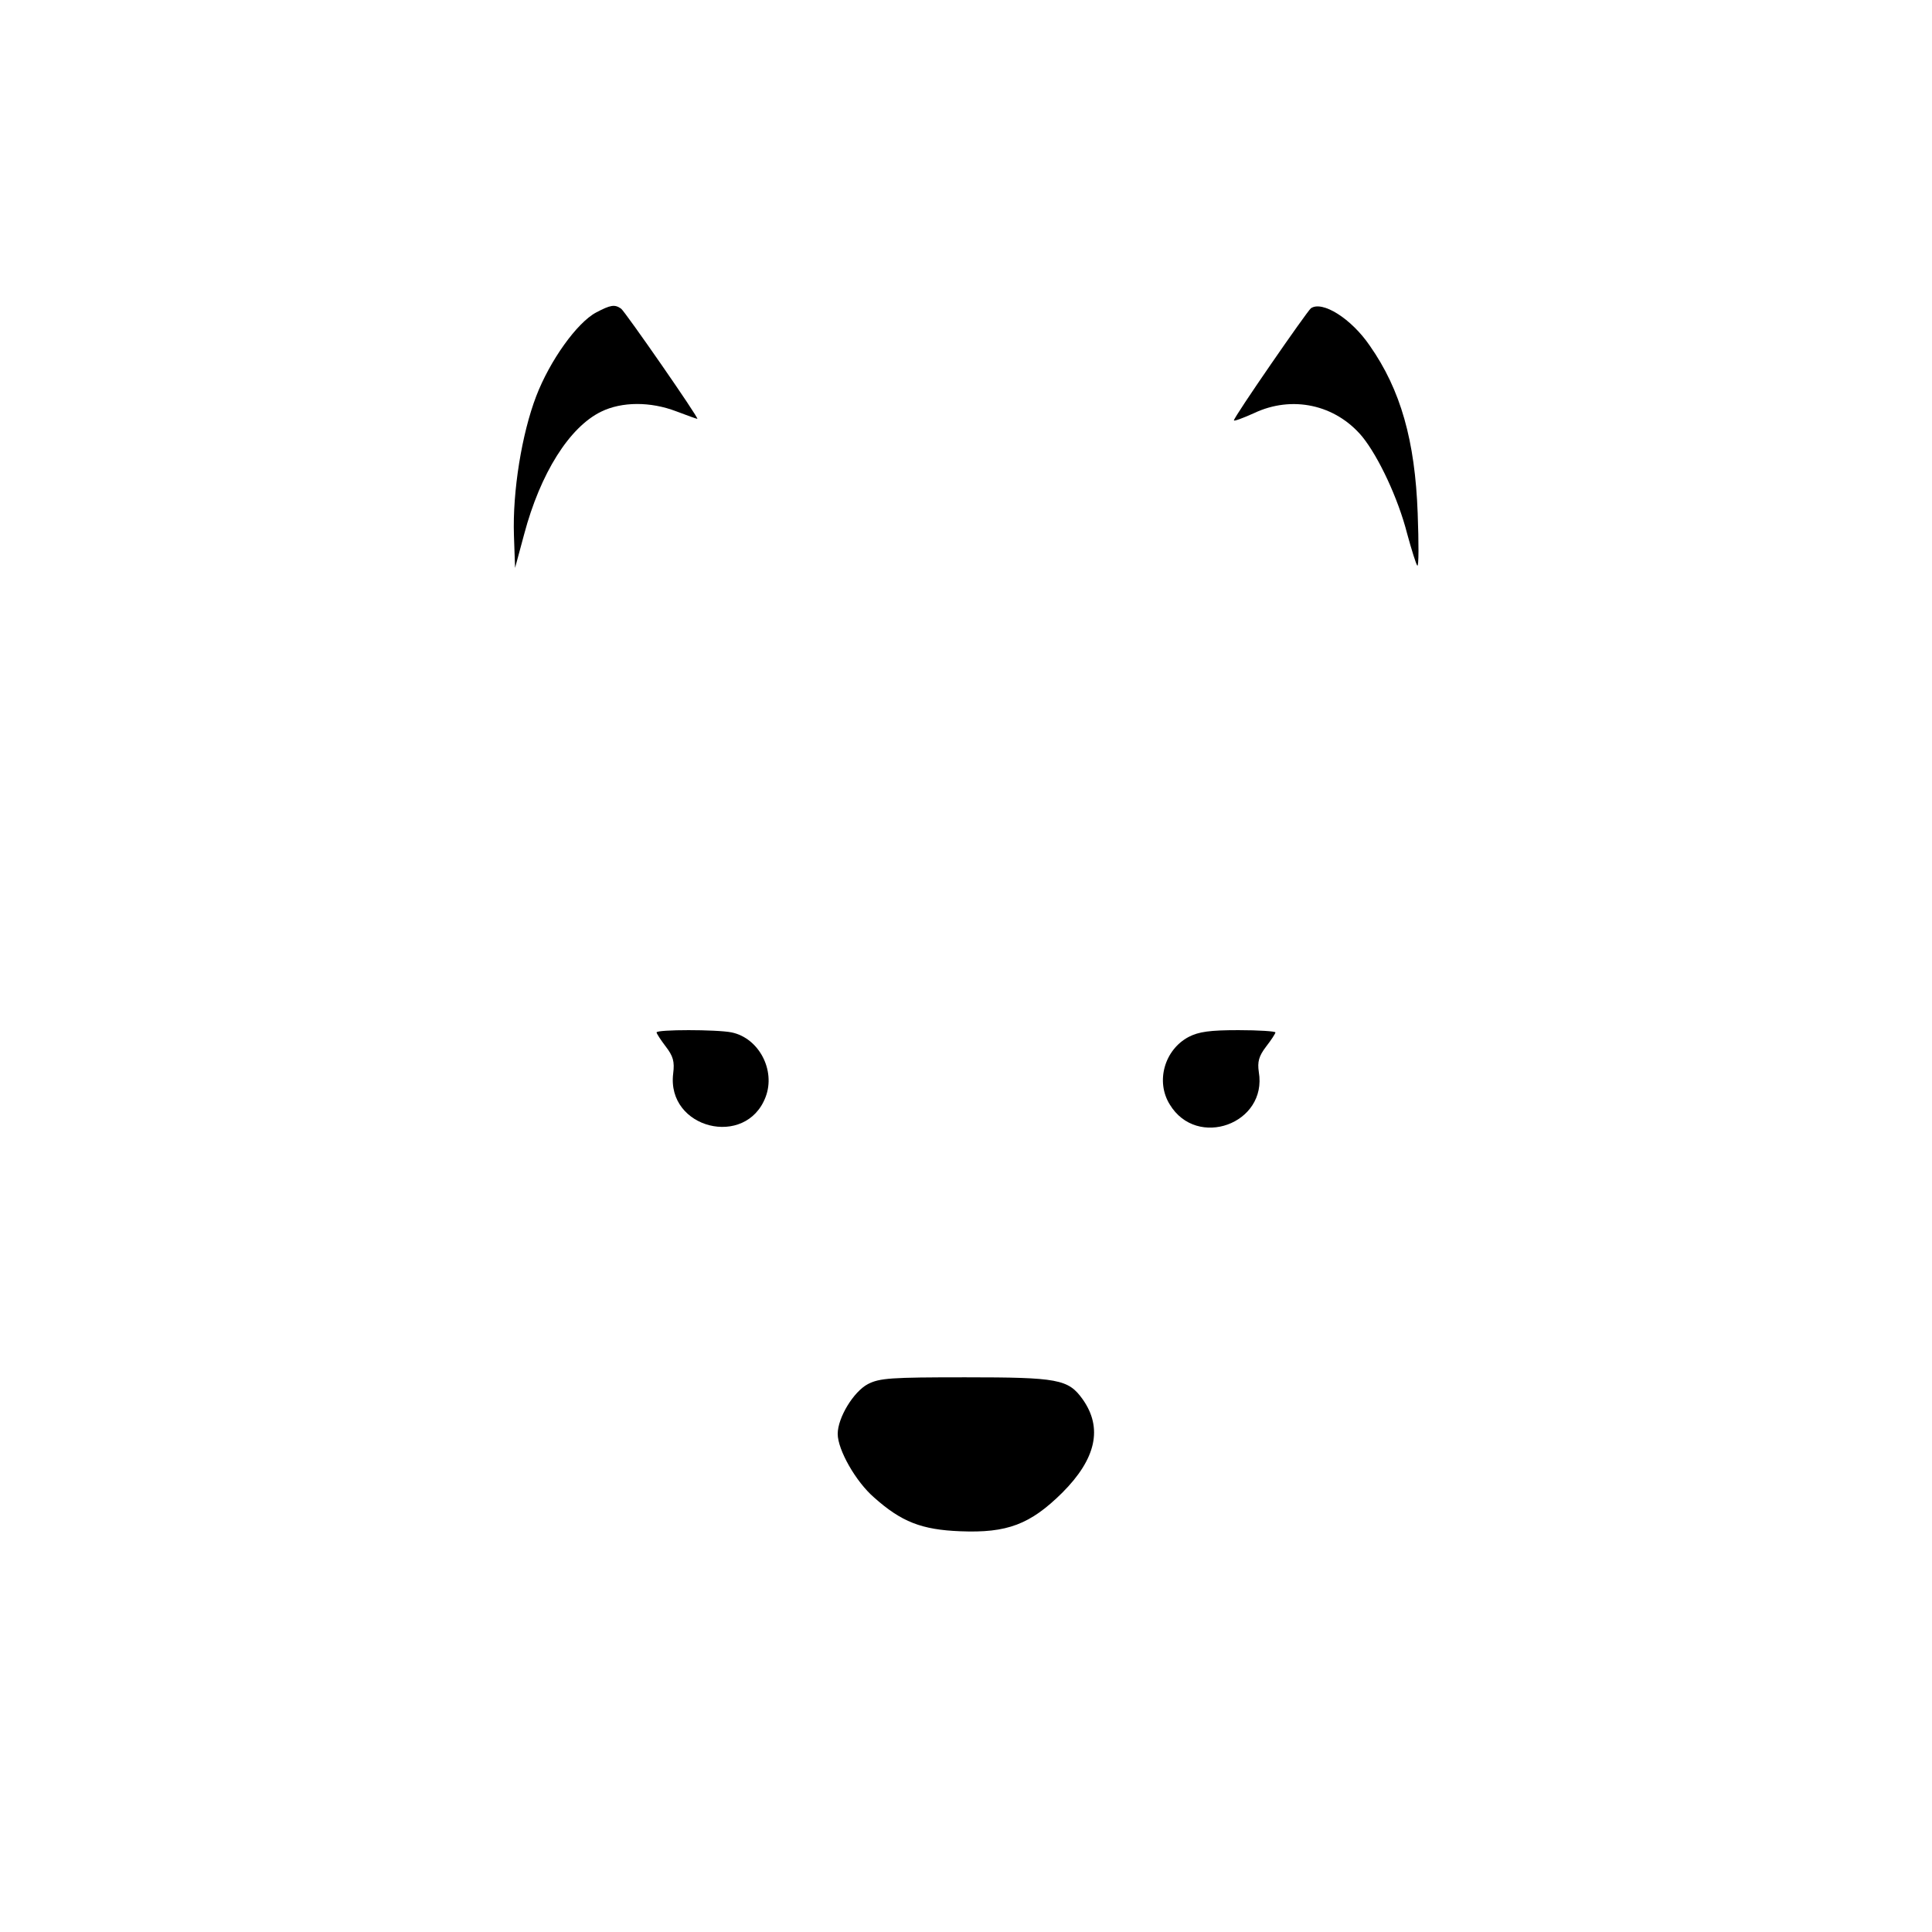
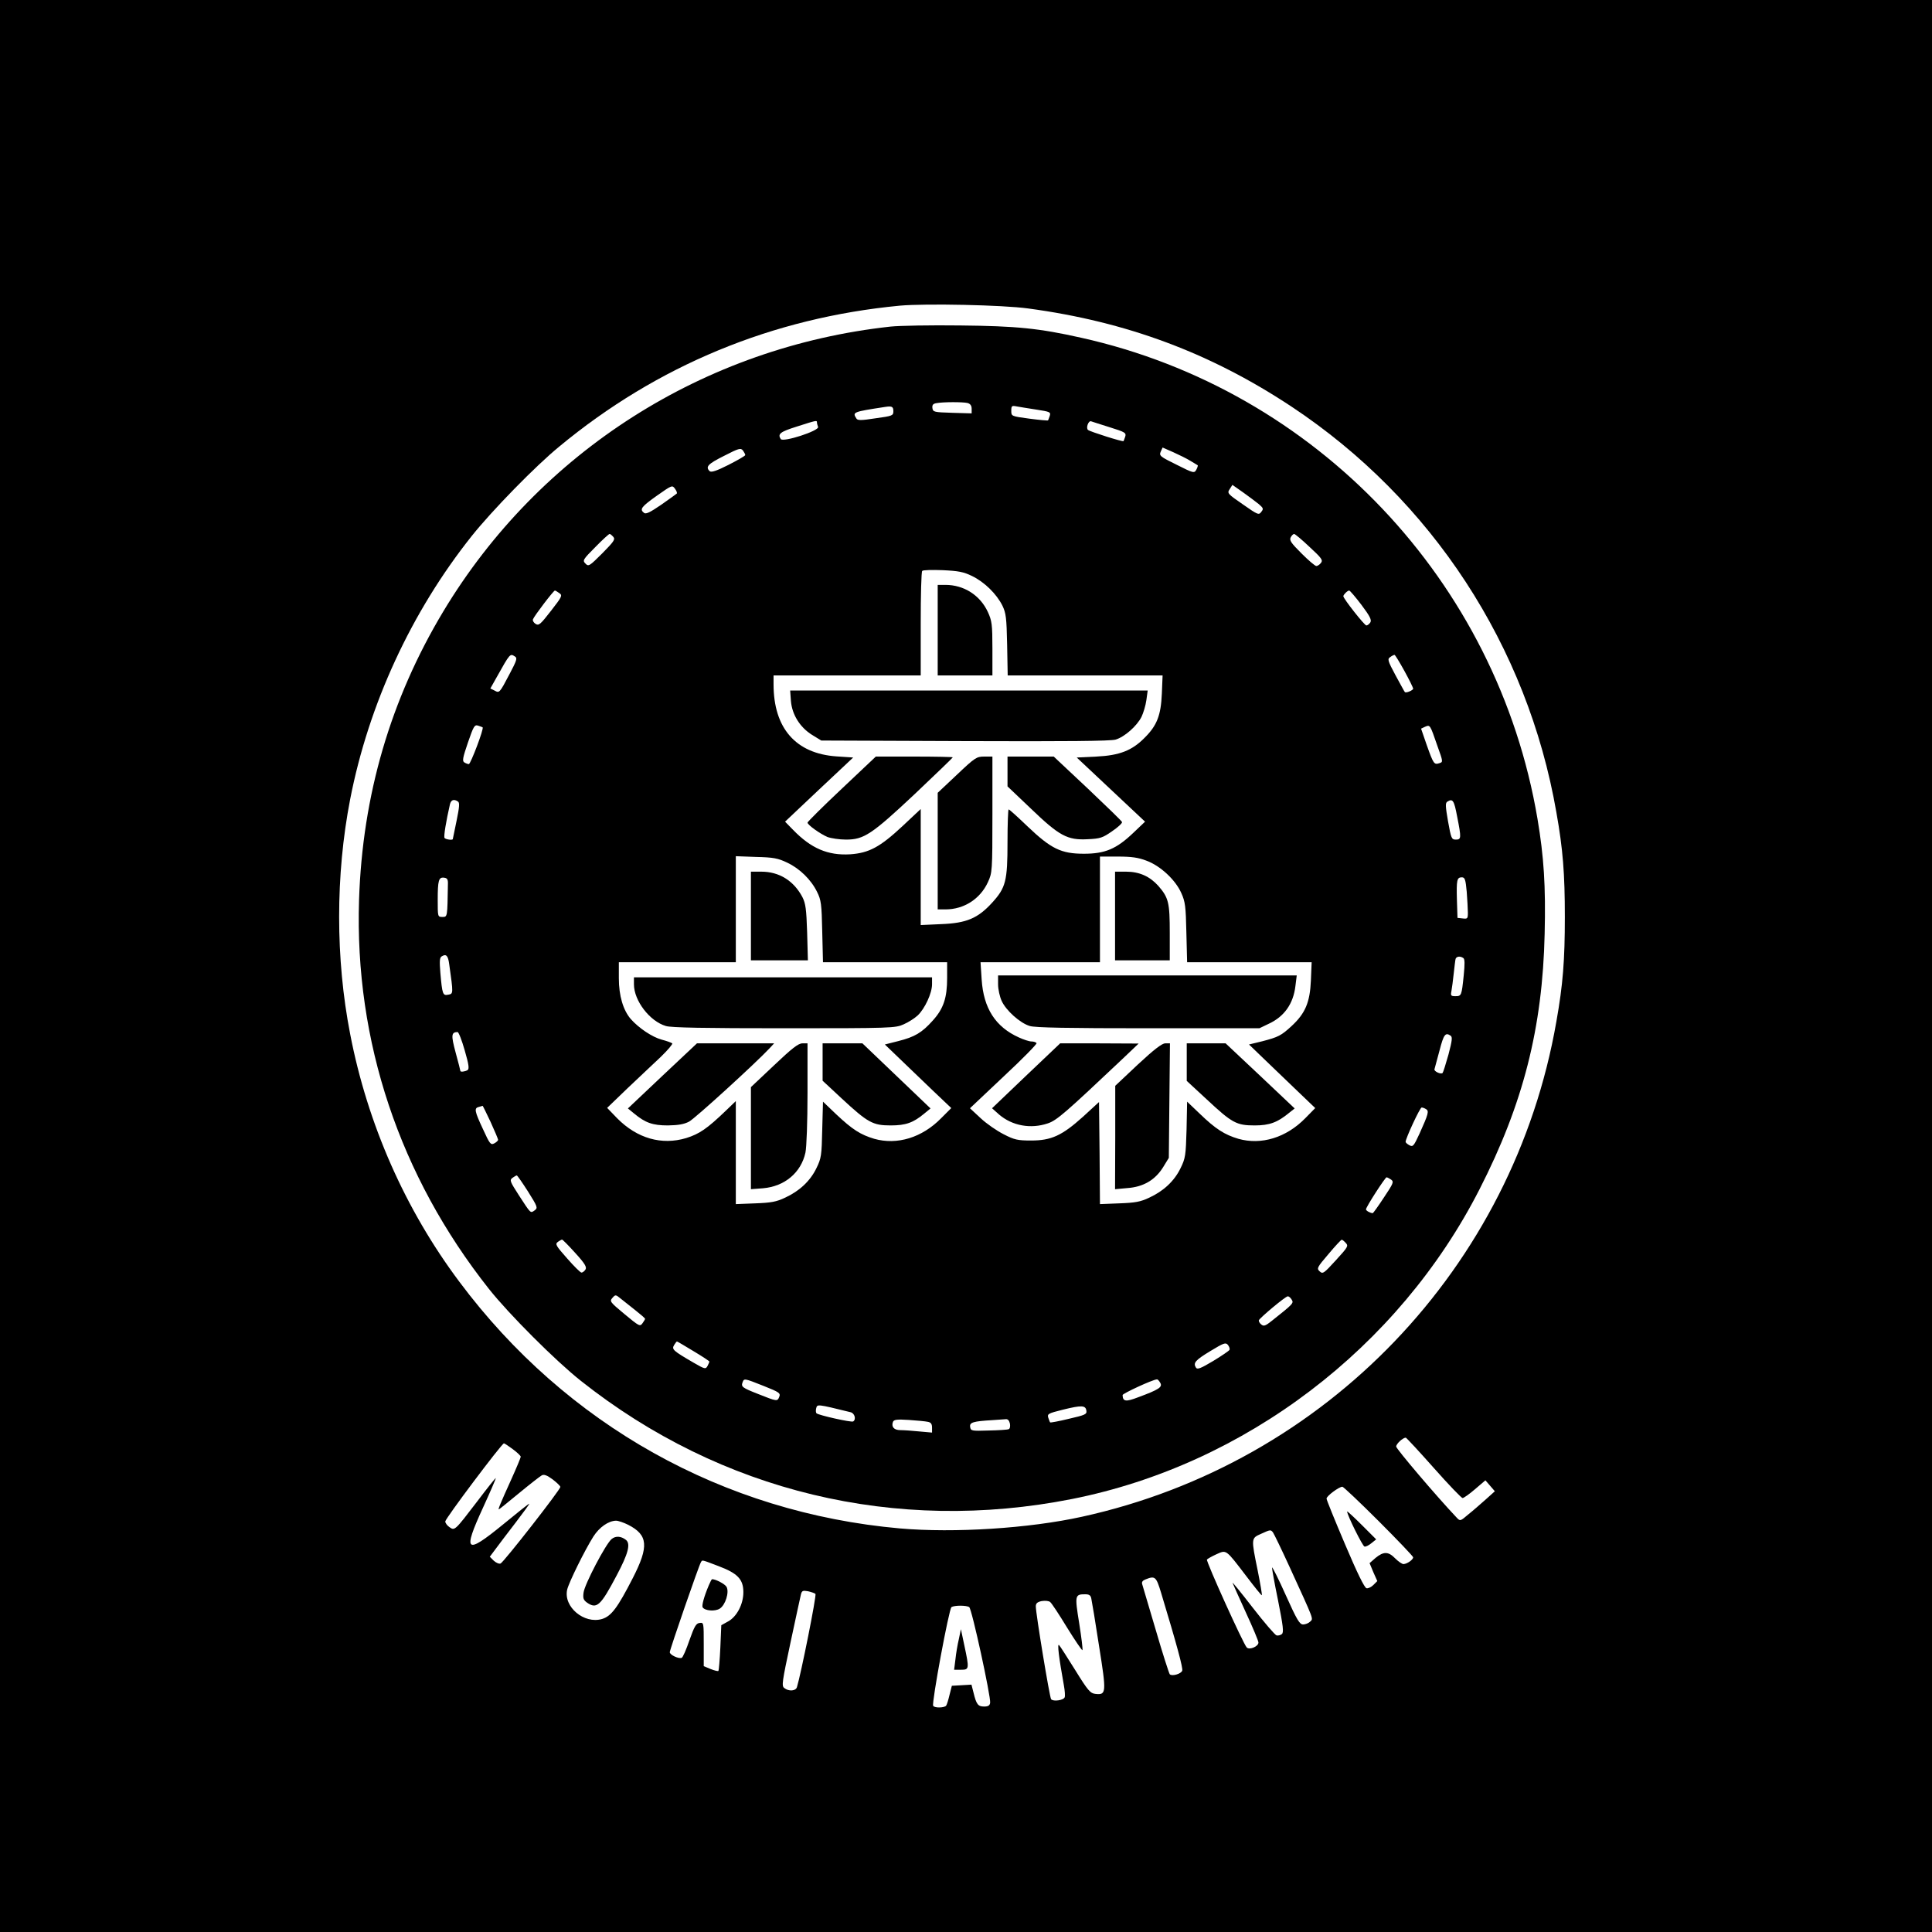
- <svg xmlns="http://www.w3.org/2000/svg" version="1.0" width="512pt" height="512pt" viewBox="0 0 512 512" preserveAspectRatio="xMidYMid meet">
-   <g transform="translate(0,512) scale(0.1,-0.1)" fill="#000000" stroke="none">
-     <path d="M1580 4292 c-51 -27 -123 -128 -159 -222 -38 -99 -63 -252 -59 -369 l3 -86 24 89 c43 162 120 284 204 325 55 27 131 27 199 1 29 -11 54 -20 56 -20 6 0 -192 285 -202 292 -17 12 -28 10 -66 -10z" />
-     <path d="M3474 4303 c-11 -9 -204 -288 -204 -297 0 -3 24 6 53 19 101 48 216 23 287 -62 43 -53 95 -163 119 -257 12 -44 24 -82 27 -85 4 -3 4 59 1 139 -7 192 -45 327 -127 444 -49 72 -126 120 -156 99z" />
-     <path d="M1740 2384 c0 -3 11 -20 24 -37 20 -26 24 -40 20 -72 -18 -146 193 -199 245 -62 27 71 -18 156 -90 171 -39 8 -199 8 -199 0z" />
-     <path d="M3150 2372 c-64 -34 -88 -118 -50 -179 72 -119 259 -51 236 86 -4 27 0 42 19 67 14 18 25 35 25 38 0 3 -44 6 -98 6 -75 0 -105 -4 -132 -18z" />
-     <path d="M2300 1452 c-38 -20 -80 -89 -80 -132 0 -42 48 -127 97 -169 72 -64 125 -85 228 -89 124 -5 185 18 270 102 90 90 108 172 54 248 -38 53 -65 58 -311 58 -197 0 -227 -2 -258 -18z" />
+ <svg xmlns="http://www.w3.org/2000/svg" version="1.0" width="1024pt" height="1024pt" viewBox="0 0 1024 1024" preserveAspectRatio="xMidYMid meet">
+   <g transform="translate(0,1024) scale(0.1,-0.1)" fill="#000000" stroke="none">
+     <path d="M0 5120 l0 -5120 5120 0 5120 0 0 5120 0 5120 -5120 0 -5120 0 0 -5120z m5450 3485 c521 -70 966 -236 1395 -520 745 -494 1251 -1269 1404 -2150 35 -196 45 -326 45 -555 0 -229 -10 -359 -45 -555 -227 -1303 -1220 -2340 -2514 -2624 -281 -62 -677 -87 -965 -62 -936 83 -1769 549 -2335 1307 -287 383 -487 836 -579 1313 -78 400 -78 843 0 1245 98 503 324 993 645 1396 107 134 336 369 463 473 519 430 1131 683 1806 747 135 12 543 4 680 -15z m2149 -6145 c78 -88 147 -160 153 -160 6 0 36 21 66 47 l55 47 25 -29 25 -29 -49 -44 c-27 -24 -68 -60 -92 -79 -42 -36 -43 -36 -61 -17 -108 114 -321 365 -321 377 0 14 35 47 51 47 3 0 70 -72 148 -160z m-4881 99 c23 -17 42 -35 42 -40 0 -5 -23 -60 -51 -122 -57 -126 -70 -157 -65 -157 2 0 50 39 107 86 57 47 111 89 120 94 12 7 28 1 58 -21 22 -17 41 -35 41 -40 0 -15 -301 -400 -317 -406 -8 -3 -24 4 -36 15 l-21 21 30 40 c16 22 64 85 107 141 42 55 75 100 72 100 -3 0 -66 -50 -140 -111 -197 -161 -214 -147 -105 90 39 85 69 155 68 157 -2 1 -46 -54 -98 -123 -120 -157 -120 -157 -148 -137 -12 8 -22 22 -22 30 0 15 299 413 311 414 3 0 24 -14 47 -31z m4589 -381 c101 -101 183 -187 183 -192 0 -13 -32 -35 -51 -36 -8 0 -28 14 -44 30 -36 37 -61 38 -104 3 l-32 -28 20 -48 21 -47 -21 -21 c-11 -11 -28 -19 -36 -17 -11 2 -50 82 -114 233 -54 127 -98 235 -98 242 -1 13 66 63 84 63 5 0 92 -82 192 -182z m-3977 -20 c105 -54 110 -114 24 -282 -81 -158 -114 -202 -163 -217 -95 -28 -205 64 -185 155 8 37 94 211 139 282 32 50 80 83 120 84 12 0 41 -10 65 -22z m3417 -40 c5 -7 45 -89 88 -183 134 -293 126 -272 109 -290 -8 -8 -25 -15 -37 -15 -19 0 -33 24 -92 155 -38 85 -71 151 -73 147 -1 -4 13 -83 32 -175 27 -136 31 -169 20 -178 -7 -6 -20 -9 -28 -7 -8 2 -65 68 -127 148 -62 80 -109 138 -106 130 3 -8 35 -79 71 -158 36 -78 66 -149 66 -158 0 -20 -47 -41 -62 -26 -18 18 -216 456 -211 466 3 4 26 17 50 28 54 24 48 29 158 -115 44 -58 81 -104 83 -102 2 2 -8 61 -22 131 -35 171 -35 171 17 194 50 23 52 23 64 8z m-2938 -179 c101 -38 131 -70 131 -138 0 -64 -35 -130 -81 -155 l-36 -20 -5 -118 c-3 -65 -8 -121 -10 -124 -3 -3 -22 2 -42 10 l-36 15 0 116 c0 115 0 116 -22 113 -19 -2 -28 -19 -54 -92 -17 -50 -35 -91 -41 -93 -17 -6 -63 16 -63 30 0 14 154 459 165 477 8 13 2 14 94 -21z m2345 -141 c84 -278 117 -400 112 -413 -6 -17 -54 -31 -66 -19 -4 5 -38 110 -74 234 -37 124 -69 233 -72 243 -4 12 2 20 18 26 50 20 56 15 82 -71z m-1832 -6 c7 -7 -77 -426 -98 -494 -6 -21 -43 -24 -67 -5 -15 11 -12 31 33 242 27 127 52 241 55 254 5 20 10 22 38 17 17 -4 35 -10 39 -14z m1462 -24 c3 -13 22 -126 41 -251 40 -251 39 -261 -19 -255 -27 3 -39 16 -107 126 -42 67 -80 127 -86 133 -10 10 -1 -65 26 -215 5 -28 7 -55 4 -62 -6 -16 -61 -24 -72 -10 -8 11 -81 453 -81 492 0 16 8 23 31 28 19 3 38 1 45 -5 8 -6 48 -67 90 -136 42 -68 79 -122 81 -119 3 2 -5 66 -17 142 -24 149 -23 154 32 154 21 0 29 -6 32 -22z m-647 -46 c14 -9 115 -475 111 -507 -2 -15 -11 -20 -32 -20 -32 0 -41 11 -56 73 l-11 43 -52 -3 -52 -3 -12 -47 c-6 -26 -14 -52 -18 -58 -8 -12 -62 -14 -69 -1 -9 14 84 515 97 523 16 10 79 10 94 0z" />
+     <path d="M4720 8509 c-988 -108 -1861 -663 -2370 -1509 -280 -466 -429 -975 -447 -1530 -24 -749 215 -1463 688 -2061 106 -134 354 -382 488 -488 742 -588 1669 -811 2603 -626 917 182 1731 801 2160 1642 231 452 334 855 345 1355 6 252 -4 406 -38 608 -213 1261 -1174 2273 -2419 2550 -223 50 -342 62 -640 65 -157 2 -323 -1 -370 -6z m408 -405 c15 -4 22 -14 22 -31 l0 -24 -102 3 c-97 3 -103 4 -106 25 -2 16 3 23 20 26 36 7 141 7 166 1z m-393 -44 c0 -23 -6 -25 -94 -37 -77 -12 -96 -12 -102 -1 -22 34 -18 35 151 61 38 6 45 2 45 -23z m758 9 c72 -11 77 -13 71 -33 -4 -12 -8 -22 -9 -24 -2 -2 -46 2 -99 9 -96 13 -96 13 -96 42 0 26 3 28 28 23 15 -3 62 -10 105 -17z m-1163 -68 c0 -5 3 -16 6 -24 7 -20 -186 -83 -198 -64 -17 27 -4 38 85 66 106 34 107 34 107 22z m1553 -26 c80 -25 87 -29 81 -49 -4 -11 -8 -23 -9 -24 -4 -5 -177 50 -188 59 -13 10 2 51 16 46 7 -2 51 -17 100 -32z m-1933 -147 c0 -4 -40 -27 -89 -52 -65 -33 -92 -41 -100 -33 -23 23 -9 38 77 81 78 40 88 43 100 28 6 -9 12 -19 12 -24z m2360 -31 c19 -11 36 -22 38 -23 2 -1 -1 -12 -7 -23 -11 -20 -14 -20 -105 26 -88 43 -93 48 -84 69 l10 22 57 -25 c31 -14 72 -34 91 -46z m-2723 -173 c-2 -2 -39 -29 -82 -59 -60 -41 -82 -52 -92 -43 -24 19 -14 32 69 91 80 56 81 57 96 36 8 -11 12 -22 9 -25z m3085 -56 c24 -21 26 -25 13 -41 -13 -18 -18 -16 -98 40 -81 56 -84 59 -69 81 l14 22 57 -40 c31 -22 68 -50 83 -62z m-3421 -174 c11 -13 2 -25 -59 -87 -68 -68 -73 -71 -89 -54 -16 16 -14 21 52 87 38 39 72 70 76 70 4 0 12 -7 20 -16z m3690 -53 c65 -60 72 -70 60 -85 -7 -9 -18 -16 -24 -16 -7 0 -42 30 -79 67 -55 55 -65 69 -57 85 5 10 14 18 18 18 5 0 42 -31 82 -69z m-1789 -154 c66 -32 130 -95 161 -157 19 -40 22 -63 25 -207 l3 -163 411 0 410 0 -4 -97 c-5 -115 -26 -169 -92 -234 -66 -67 -132 -93 -255 -99 l-104 -5 181 -170 181 -170 -62 -59 c-90 -86 -150 -111 -262 -111 -121 0 -174 26 -300 146 -51 49 -95 89 -99 89 -3 0 -6 -78 -6 -173 0 -207 -9 -242 -82 -322 -75 -82 -135 -108 -269 -113 l-109 -5 0 308 0 307 -97 -91 c-119 -111 -177 -142 -277 -149 -118 -7 -207 31 -303 130 l-42 43 180 170 181 170 -89 6 c-215 15 -333 149 -333 382 l0 47 390 0 390 0 0 273 c0 151 3 277 8 281 4 5 53 6 108 4 84 -4 111 -9 156 -31z m-2187 -91 c17 -12 14 -18 -45 -94 -56 -72 -64 -79 -81 -69 -11 7 -17 18 -14 25 7 18 108 151 116 152 3 0 13 -6 24 -14z m4251 -62 c45 -60 55 -80 47 -93 -6 -9 -15 -16 -21 -16 -10 0 -122 142 -122 155 0 8 22 30 31 30 4 0 33 -34 65 -76z m-4486 -274 c13 -8 8 -22 -29 -92 -54 -103 -54 -102 -80 -88 l-22 11 32 57 c74 132 72 129 99 112z m4713 -75 c26 -47 47 -90 47 -95 0 -9 -39 -25 -44 -18 -2 1 -23 41 -49 88 -42 78 -44 87 -29 97 9 7 20 12 23 12 3 1 26 -37 52 -84z m-4885 -300 c8 -7 -64 -195 -73 -195 -5 0 -16 4 -24 9 -12 7 -8 26 19 105 30 87 35 96 54 90 12 -4 23 -8 24 -9z m5060 -97 c31 -86 31 -87 11 -93 -28 -9 -31 -5 -67 96 l-30 87 21 10 c27 11 26 13 65 -100z m-5191 -296 c10 -6 8 -29 -7 -102 -11 -52 -20 -96 -20 -97 0 -8 -40 -2 -44 6 -5 8 8 87 29 179 6 23 21 28 42 14z m5296 -79 c23 -116 22 -123 -7 -123 -22 0 -25 6 -41 96 -14 81 -15 98 -4 105 29 18 36 7 52 -78z m-3551 -245 c66 -31 127 -90 159 -156 21 -42 24 -64 27 -209 l4 -163 329 0 329 0 0 -83 c0 -106 -19 -163 -76 -226 -58 -65 -96 -87 -183 -109 l-71 -18 77 -74 c43 -41 122 -117 176 -169 l99 -94 -54 -54 c-101 -103 -233 -143 -354 -109 -73 22 -115 48 -203 131 l-69 66 -4 -148 c-3 -138 -5 -152 -31 -205 -33 -68 -90 -121 -166 -156 -46 -22 -75 -27 -158 -30 l-103 -4 0 273 0 273 -52 -50 c-101 -97 -141 -124 -211 -146 -130 -39 -260 -2 -366 105 l-53 55 108 104 c60 56 139 132 177 167 37 36 64 68 60 71 -5 4 -30 13 -57 20 -50 14 -119 60 -162 108 -41 47 -64 124 -64 217 l0 85 310 0 310 0 0 281 0 281 108 -4 c91 -2 116 -7 164 -30z m1905 10 c73 -27 153 -101 184 -171 21 -46 24 -71 27 -209 l4 -158 330 0 330 0 -4 -97 c-5 -116 -30 -174 -101 -240 -56 -52 -72 -60 -157 -82 l-70 -17 82 -79 c46 -44 125 -120 176 -169 l93 -89 -53 -54 c-101 -103 -233 -143 -354 -109 -74 22 -121 52 -205 133 l-67 64 -3 -148 c-4 -138 -6 -152 -32 -205 -33 -68 -90 -121 -166 -156 -46 -22 -75 -27 -158 -30 l-103 -4 -2 270 -3 271 -85 -78 c-111 -100 -168 -126 -275 -126 -71 0 -89 4 -145 33 -36 18 -91 56 -122 85 l-57 53 179 169 c99 92 177 172 174 176 -3 5 -15 9 -27 9 -12 0 -42 10 -66 21 -125 56 -188 155 -198 307 l-6 92 317 0 316 0 0 280 0 280 95 0 c72 0 108 -5 152 -22z m-3703 -125 c-3 -174 -2 -173 -29 -173 -25 0 -25 1 -25 89 0 105 5 123 34 119 17 -2 21 -10 20 -35z m5400 -40 c3 -42 6 -91 6 -110 0 -32 -2 -34 -27 -31 l-28 3 -3 94 c-3 107 0 121 26 121 16 0 20 -11 26 -77z m-5393 -384 c22 -157 22 -156 -5 -161 -29 -6 -32 1 -42 116 -5 62 -4 80 7 87 24 15 34 4 40 -42z m5375 33 c8 -5 8 -32 2 -92 -11 -107 -12 -110 -44 -110 -24 0 -26 3 -21 28 3 15 8 56 12 92 4 36 8 71 10 78 5 13 24 16 41 4z m-5293 -489 c22 -76 25 -98 15 -105 -14 -8 -38 -11 -38 -4 0 3 -11 46 -25 97 -25 93 -23 108 10 109 6 0 23 -44 38 -97z m5225 78 c11 -7 9 -25 -11 -101 -14 -50 -28 -94 -31 -97 -9 -9 -47 9 -43 20 2 7 14 51 27 100 22 85 31 96 58 78z m-5088 -457 c22 -48 40 -91 40 -95 0 -5 -9 -13 -20 -19 -19 -10 -24 -4 -60 75 -45 96 -48 112 -22 118 9 3 18 5 20 6 1 0 20 -38 42 -85z m4959 67 c16 -10 11 -27 -35 -129 -31 -67 -35 -72 -54 -62 -11 6 -20 14 -20 18 0 18 76 182 85 182 6 0 16 -4 24 -9z m-4760 -437 c51 -81 52 -86 35 -99 -23 -16 -19 -20 -84 80 -47 73 -50 80 -34 92 10 7 20 13 23 13 3 0 30 -39 60 -86z m4574 64 c16 -12 12 -20 -38 -95 -30 -46 -57 -83 -59 -83 -13 0 -36 13 -36 20 0 13 102 170 109 170 4 0 15 -6 24 -12z m-4324 -389 c52 -57 62 -75 54 -88 -6 -9 -15 -16 -21 -16 -6 0 -40 34 -76 75 -60 68 -65 76 -49 88 9 6 19 12 22 12 3 0 35 -32 70 -71z m4084 53 c15 -16 11 -22 -53 -92 -64 -70 -69 -74 -86 -58 -16 15 -13 21 47 91 35 42 67 76 70 76 3 1 13 -7 22 -17z m-3765 -357 c28 -22 51 -42 51 -45 0 -3 -6 -13 -14 -24 -13 -18 -18 -15 -95 49 -77 64 -80 68 -64 86 16 18 17 18 44 -4 15 -12 50 -40 78 -62z m3478 57 c12 -19 9 -22 -103 -111 -36 -29 -45 -32 -58 -21 -9 7 -14 17 -13 22 5 13 141 127 153 127 6 1 15 -7 21 -17z m-3171 -273 c47 -28 85 -53 85 -56 0 -2 -5 -13 -10 -23 -10 -18 -14 -17 -73 17 -110 64 -118 71 -104 94 6 10 13 19 15 19 2 0 41 -23 87 -51z m2842 7 c-2 -5 -40 -31 -86 -59 -67 -40 -85 -47 -92 -36 -16 25 -5 39 76 88 71 43 81 47 93 33 7 -9 11 -20 9 -26z m-2469 -192 c83 -33 90 -38 82 -58 -10 -25 -12 -24 -113 16 -84 33 -90 38 -81 62 8 21 9 21 112 -20z m2102 16 c12 -22 -7 -35 -118 -76 -65 -25 -81 -23 -82 12 0 8 159 82 182 83 4 1 12 -8 18 -19z m-1642 -155 c22 -5 31 -38 14 -49 -10 -6 -183 33 -194 43 -4 3 -5 16 -2 27 6 22 3 23 182 -21z m1250 8 c3 -19 -6 -23 -93 -43 -53 -13 -97 -21 -99 -19 -2 2 -6 14 -10 25 -6 20 0 23 76 42 101 25 122 24 126 -5z m-840 -59 c16 -3 22 -11 22 -31 l0 -26 -67 6 c-38 4 -83 7 -101 7 -34 0 -49 18 -39 44 5 12 22 14 84 10 43 -3 88 -7 101 -10z m435 -10 c2 -14 0 -27 -7 -29 -6 -3 -54 -6 -106 -7 -91 -3 -95 -2 -98 19 -4 24 16 30 118 36 30 2 62 4 71 5 11 1 18 -7 22 -24z" />
+     <path d="M4970 6900 l0 -240 145 0 145 0 0 143 c0 128 -3 147 -24 193 -41 89 -127 144 -225 144 l-41 0 0 -240z" />
+     <path d="M4192 6525 c6 -73 48 -140 112 -180 l49 -30 761 -3 c536 -2 772 0 799 8 47 14 112 71 137 120 10 21 22 60 26 89 l7 51 -948 0 -947 0 4 -55z" />
+     <path d="M4461 6059 c-100 -94 -181 -175 -181 -179 0 -12 66 -59 105 -76 19 -7 63 -14 99 -14 95 0 136 27 366 243 110 104 200 191 200 193 0 2 -92 4 -204 4 l-204 0 -181 -171z" />
+     <path d="M5072 6134 l-102 -96 0 -309 0 -309 41 0 c98 0 184 55 225 144 23 50 24 57 24 359 l0 307 -43 0 c-41 0 -49 -5 -145 -96z" />
+     <path d="M5340 6151 l0 -79 123 -117 c151 -145 194 -169 302 -163 66 3 79 7 129 42 31 21 55 43 53 49 -1 5 -84 85 -182 178 l-180 169 -122 0 -123 0 0 -79z" />
+     <path d="M3980 5385 l0 -235 151 0 151 0 -4 148 c-4 124 -8 153 -25 187 -46 87 -123 135 -218 135 l-55 0 0 -235z" />
+     <path d="M3360 5023 c0 -87 84 -196 169 -221 27 -9 209 -12 627 -12 571 0 590 1 634 21 25 11 58 32 74 47 38 36 76 118 76 165 l0 37 -790 0 -790 0 0 -37z" />
+     <path d="M3511 4538 l-183 -173 33 -27 c59 -49 98 -63 179 -63 55 1 85 6 112 20 32 17 352 309 427 389 l24 26 -204 0 -205 0 -183 -172z" />
+     <path d="M4103 4594 l-123 -116 0 -270 0 -271 65 5 c114 10 201 83 224 189 6 28 11 164 11 314 l0 265 -27 0 c-22 0 -55 -26 -150 -116z" />
+     <path d="M4360 4611 l0 -99 101 -94 c138 -128 165 -143 259 -143 81 0 120 14 179 63 l33 27 -181 173 -180 172 -106 0 -105 0 0 -99z" />
+     <path d="M5910 5385 l0 -235 145 0 145 0 0 145 c0 161 -6 187 -61 250 -45 50 -100 75 -171 75 l-58 0 0 -235z" />
+     <path d="M5290 5023 c0 -27 9 -66 19 -88 23 -51 98 -118 149 -133 28 -9 206 -12 628 -12 l589 0 50 24 c82 38 130 106 141 200 l7 56 -792 0 -791 0 0 -47z" />
+     <path d="M5438 4538 l-180 -172 37 -33 c70 -60 168 -78 259 -47 48 16 95 58 396 342 l85 81 -208 1 -208 0 -181 -172z" />
+     <path d="M6031 4598 l-120 -113 0 -274 -1 -274 66 6 c84 6 147 43 189 111 l30 49 3 304 3 303 -25 0 c-17 0 -59 -32 -145 -112z" />
+     <path d="M6290 4611 l0 -100 106 -98 c134 -125 157 -138 254 -138 79 0 121 16 183 67 l29 23 -183 173 -183 172 -103 0 -103 0 0 -99z" />
+     <path d="M7140 2229 c0 -19 82 -184 92 -186 7 -2 24 7 37 18 l25 20 -77 77 c-42 42 -77 74 -77 71z" />
+     <path d="M3242 2083 c-31 -25 -144 -241 -149 -284 -4 -30 -1 -39 18 -53 52 -36 72 -18 158 145 61 115 74 166 49 187 -27 21 -55 22 -76 5z" />
+     <path d="M3757 1838 c-26 -61 -38 -108 -33 -117 12 -19 66 -23 91 -7 30 19 51 87 36 115 -8 15 -57 41 -77 41 -2 0 -10 -15 -17 -32z" />
+     <path d="M5082 1552 c-7 -29 -15 -77 -18 -107 l-7 -55 37 0 c43 0 44 4 17 130 l-18 85 -11 -53z" />
  </g>
</svg>
